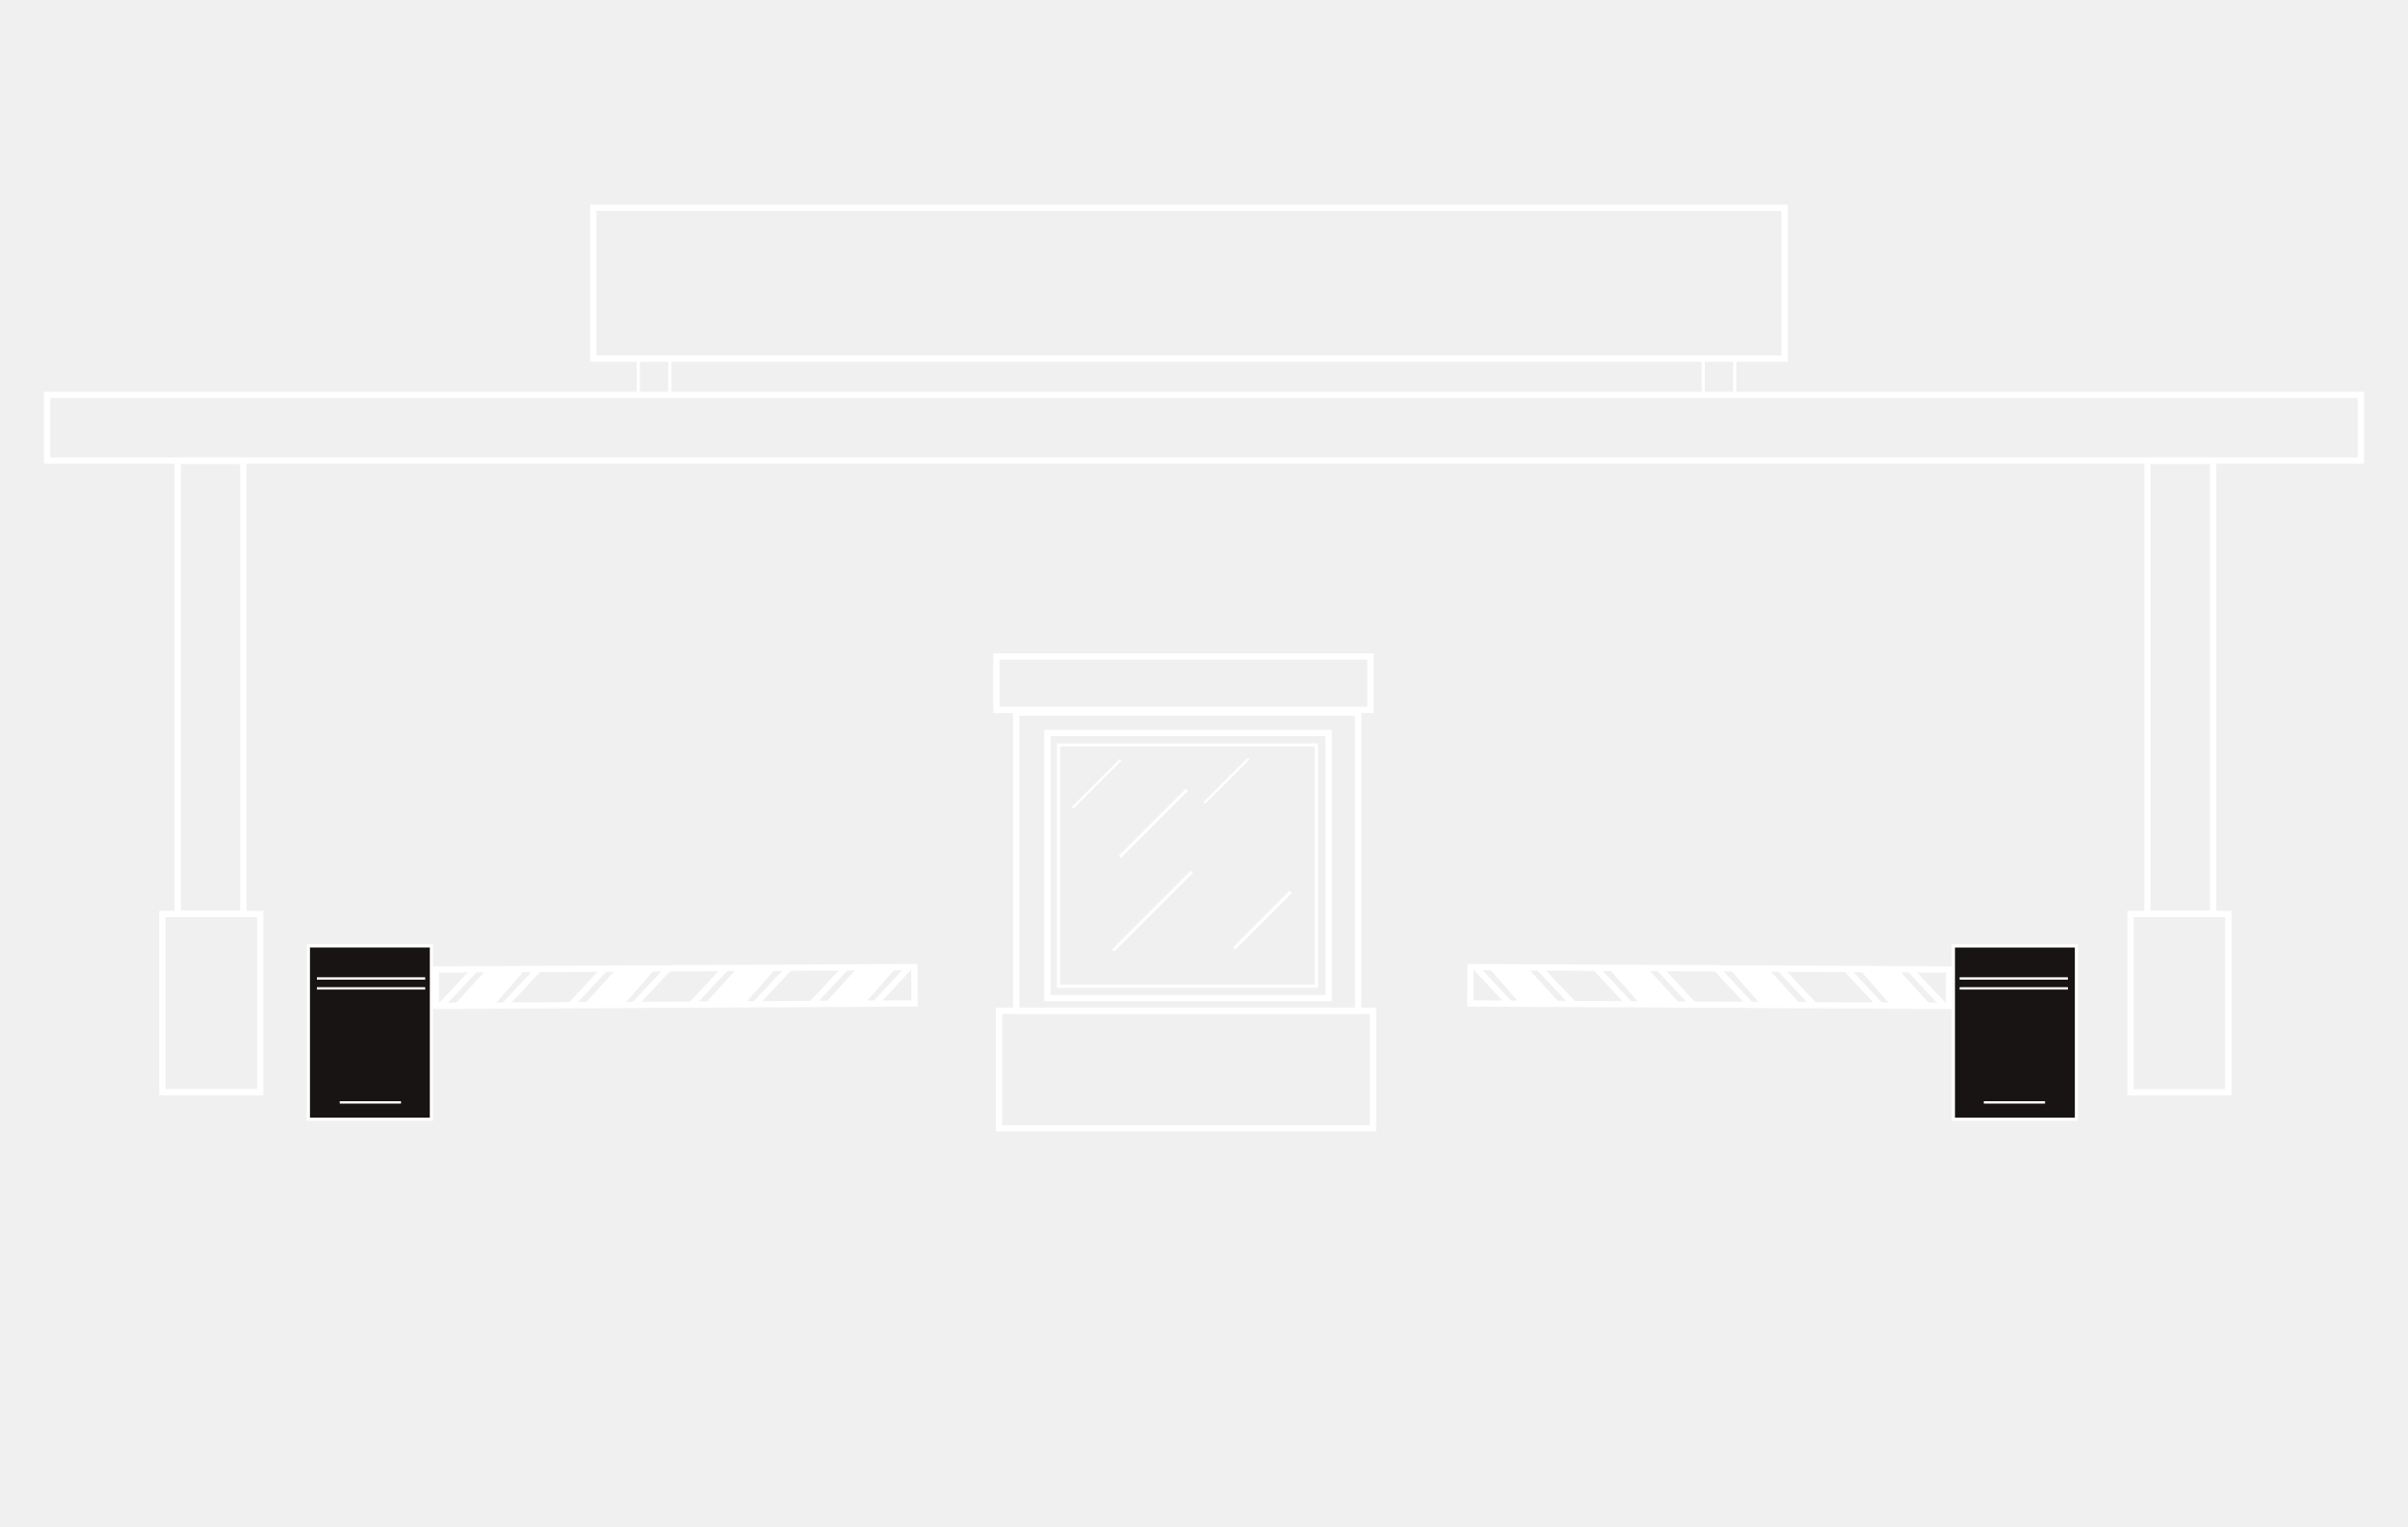
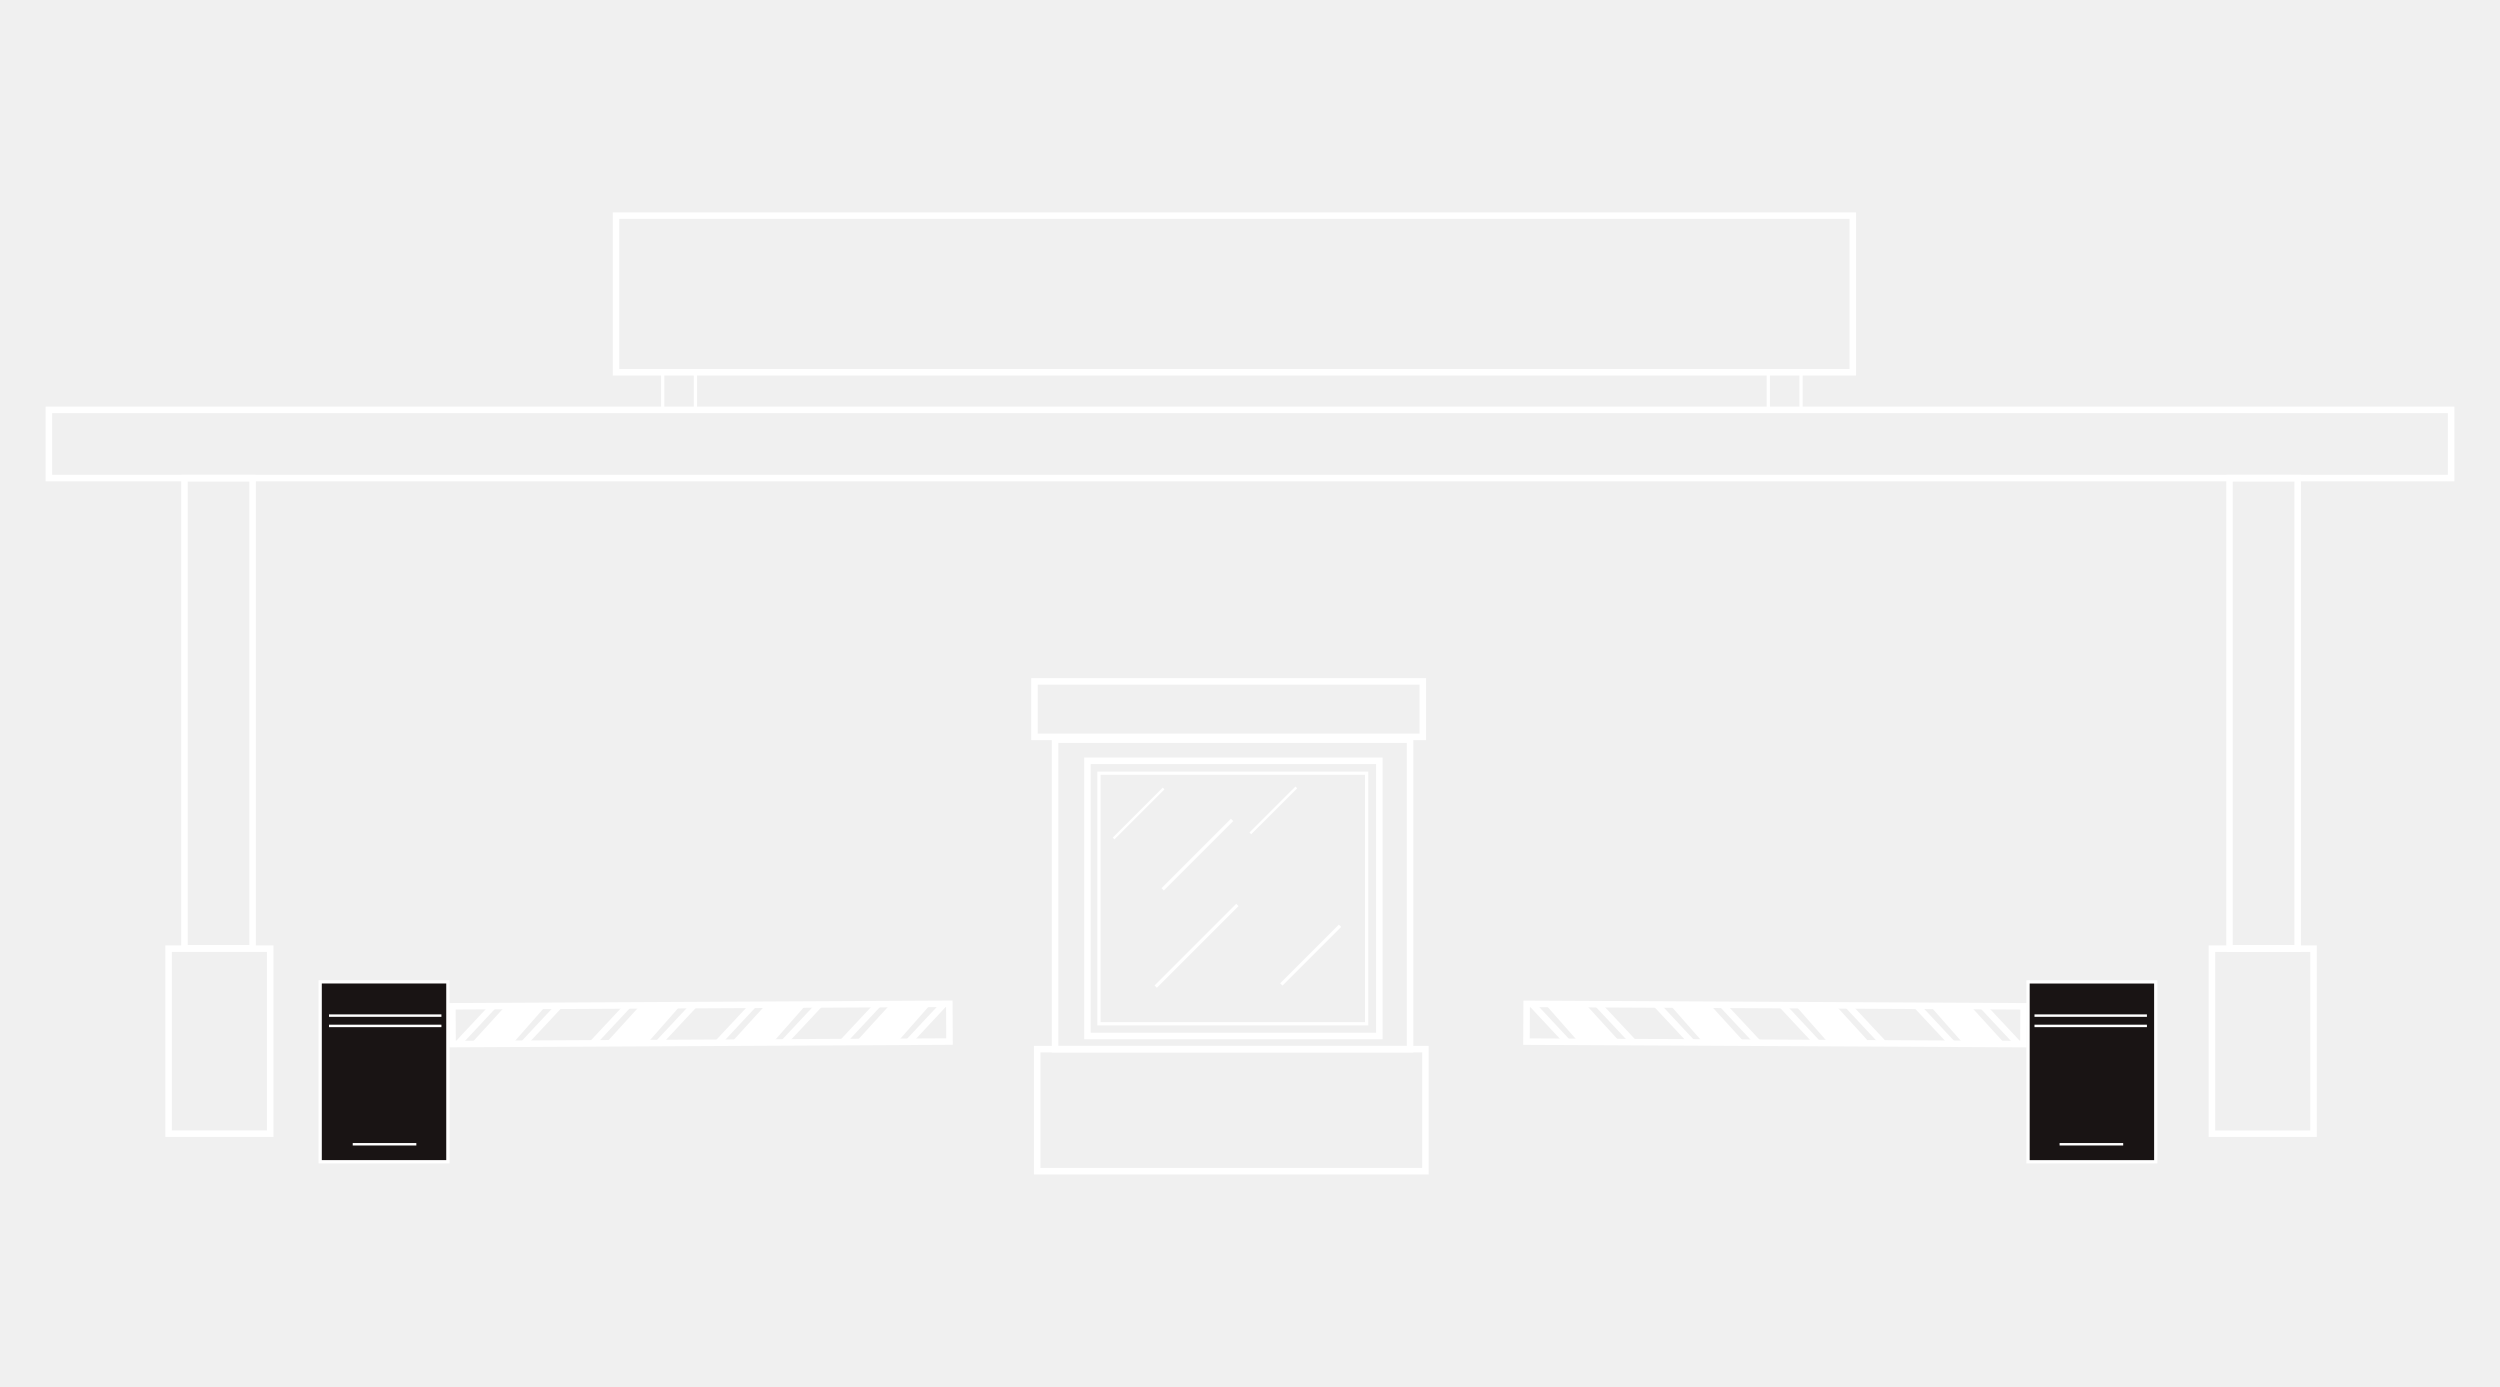
- <svg xmlns="http://www.w3.org/2000/svg" viewBox="81.51 0 767.17 486.32" role="img" aria-label="Toll booth with animated raising gate arms">
+ <svg xmlns="http://www.w3.org/2000/svg" viewBox="81.51 0 767.17 425.57" role="img" aria-label="Toll booth with animated raising gate arms">
  <defs>
    <style>
.cls-2,.cls-3,.cls-4{fill:none;stroke:#fff;stroke-miterlimit:10;}
.cls-3{stroke-width:.75px;}
.cls-5{fill:#fff;}
.cls-4{stroke-width:2px;}
.gate-housing{fill:#191414;}
.gate-arm{animation-duration:6s;animation-timing-function:ease-in-out;animation-iteration-count:infinite;}
.gate-left{transform-origin:220.4px 320.34px;animation-name:swingLeft;}
.gate-right{transform-origin:702.39px 320.36px;animation-name:swingRight;}
@keyframes swingLeft{0%,35%{transform:rotate(0deg);}50%,85%{transform:rotate(-90deg);}100%{transform:rotate(0deg);}}
@keyframes swingRight{0%,35%{transform:rotate(0deg);}50%,85%{transform:rotate(90deg);}100%{transform:rotate(0deg);}}
</style>
  </defs>
  <rect class="cls-4" x="270.55" y="66.17" width="379.52" height="48.07" />
  <rect class="cls-4" x="96.51" y="125.78" width="737.17" height="20.92" />
  <rect class="cls-4" x="138.11" y="146.72" width="20.92" height="144.27" />
  <rect class="cls-4" x="133.25" y="291.11" width="31.18" height="56.78" />
  <rect class="cls-4" x="398.95" y="209.1" width="119.17" height="17.02" />
  <rect class="cls-4" x="405.27" y="226.98" width="108.95" height="94.96" />
  <rect class="cls-4" x="399.79" y="321.95" width="119.14" height="37.45" />
  <rect class="cls-2" x="418.75" y="237.27" width="82.14" height="76.9" />
  <rect class="cls-4" x="415.21" y="233.46" width="89.58" height="84.45" />
  <line class="cls-2" x1="438.29" y1="272.91" x2="459.59" y2="251.61" />
  <line class="cls-2" x1="436.16" y1="302.76" x2="461.22" y2="277.7" />
  <line class="cls-3" x1="465.2" y1="255.73" x2="479.3" y2="241.64" />
  <line class="cls-2" x1="474.71" y1="302.1" x2="492.72" y2="284.09" />
  <line class="cls-3" x1="423.23" y1="257.3" x2="438.58" y2="241.95" />
  <rect class="cls-4" x="765.69" y="146.72" width="20.92" height="144.27" transform="translate(1552.285 437.7102) rotate(-180)" />
  <rect class="cls-4" x="760.28" y="291.11" width="31.18" height="56.78" transform="translate(1551.734 639.0034) rotate(-180)" />
  <rect class="cls-2" x="284.87" y="114.1" width="10.04" height="11.66" />
  <rect class="cls-2" x="624.15" y="114.23" width="10.04" height="11.66" />
  <g class="gate-arm gate-left">
    <line class="cls-4" x1="221.76" y1="320.58" x2="232.68" y2="308.89" />
    <rect class="cls-4" x="220.34" y="308.43" width="152.5" height="11.59" transform="translate(-1.57 1.49) rotate(-.29)" />
    <line class="cls-4" x1="242.02" y1="320.47" x2="252.94" y2="308.79" />
    <polygon class="cls-5" points="226.7 319.57 236.7 308.61 249.12 308.55 239.43 319.55 226.7 319.57" />
    <line class="cls-4" x1="263.16" y1="320.37" x2="274.08" y2="308.68" />
    <line class="cls-4" x1="283.42" y1="320.27" x2="294.34" y2="308.58" />
    <polygon class="cls-5" points="268.1 319.36 278.1 308.4 290.52 308.34 280.83 319.34 268.1 319.36" />
    <line class="cls-4" x1="301.67" y1="320.18" x2="312.59" y2="308.49" />
    <line class="cls-4" x1="321.93" y1="320.07" x2="332.85" y2="308.39" />
    <polygon class="cls-5" points="306.61 319.17 316.61 308.21 329.03 308.15 319.34 319.15 306.61 319.17" />
    <line class="cls-4" x1="339.93" y1="319.98" x2="350.85" y2="308.3" />
    <line class="cls-4" x1="360.19" y1="319.88" x2="371.11" y2="308.19" />
    <polygon class="cls-5" points="344.87 318.98 354.87 308.02 367.29 307.96 357.6 318.96 344.87 318.98" />
  </g>
  <rect class="cls-2 gate-housing" x="179.76" y="301.3" width="39.19" height="55.2" />
  <line class="cls-3" x1="182.47" y1="314.82" x2="216.97" y2="314.82" />
  <line class="cls-3" x1="182.47" y1="311.66" x2="216.97" y2="311.66" />
  <line class="cls-3" x1="189.75" y1="351.14" x2="209.27" y2="351.14" />
  <g class="gate-arm gate-right">
    <line class="cls-4" x1="701.05" y1="320.58" x2="690.12" y2="308.89" />
    <rect class="cls-4" x="549.96" y="308.43" width="152.5" height="11.59" transform="translate(1250.843 631.5784) rotate(-179.7134)" />
    <line class="cls-4" x1="680.78" y1="320.47" x2="669.86" y2="308.79" />
    <polygon class="cls-5" points="696.1 319.57 686.1 308.61 673.68 308.55 683.38 319.55 696.1 319.57" />
    <line class="cls-4" x1="659.64" y1="320.37" x2="648.72" y2="308.68" />
    <line class="cls-4" x1="639.38" y1="320.27" x2="628.46" y2="308.58" />
    <polygon class="cls-5" points="654.7 319.36 644.7 308.4 632.28 308.34 641.97 319.34 654.7 319.36" />
    <line class="cls-4" x1="621.14" y1="320.18" x2="610.21" y2="308.49" />
    <line class="cls-4" x1="600.87" y1="320.07" x2="589.95" y2="308.39" />
    <polygon class="cls-5" points="616.2 319.17 606.2 308.21 593.78 308.15 603.47 319.15 616.2 319.17" />
    <line class="cls-4" x1="582.88" y1="319.98" x2="571.95" y2="308.3" />
    <line class="cls-4" x1="562.61" y1="319.88" x2="551.69" y2="308.19" />
    <polygon class="cls-5" points="577.94 318.98 567.94 308.02 555.52 307.96 565.21 318.96 577.94 318.98" />
  </g>
  <rect class="cls-2 gate-housing" x="703.86" y="301.3" width="39.19" height="55.2" transform="translate(1446.901 657.806) rotate(-180)" />
  <line class="cls-3" x1="740.33" y1="314.82" x2="705.83" y2="314.82" />
  <line class="cls-3" x1="740.33" y1="311.66" x2="705.83" y2="311.66" />
  <line class="cls-3" x1="733.05" y1="351.14" x2="713.53" y2="351.14" />
</svg>
